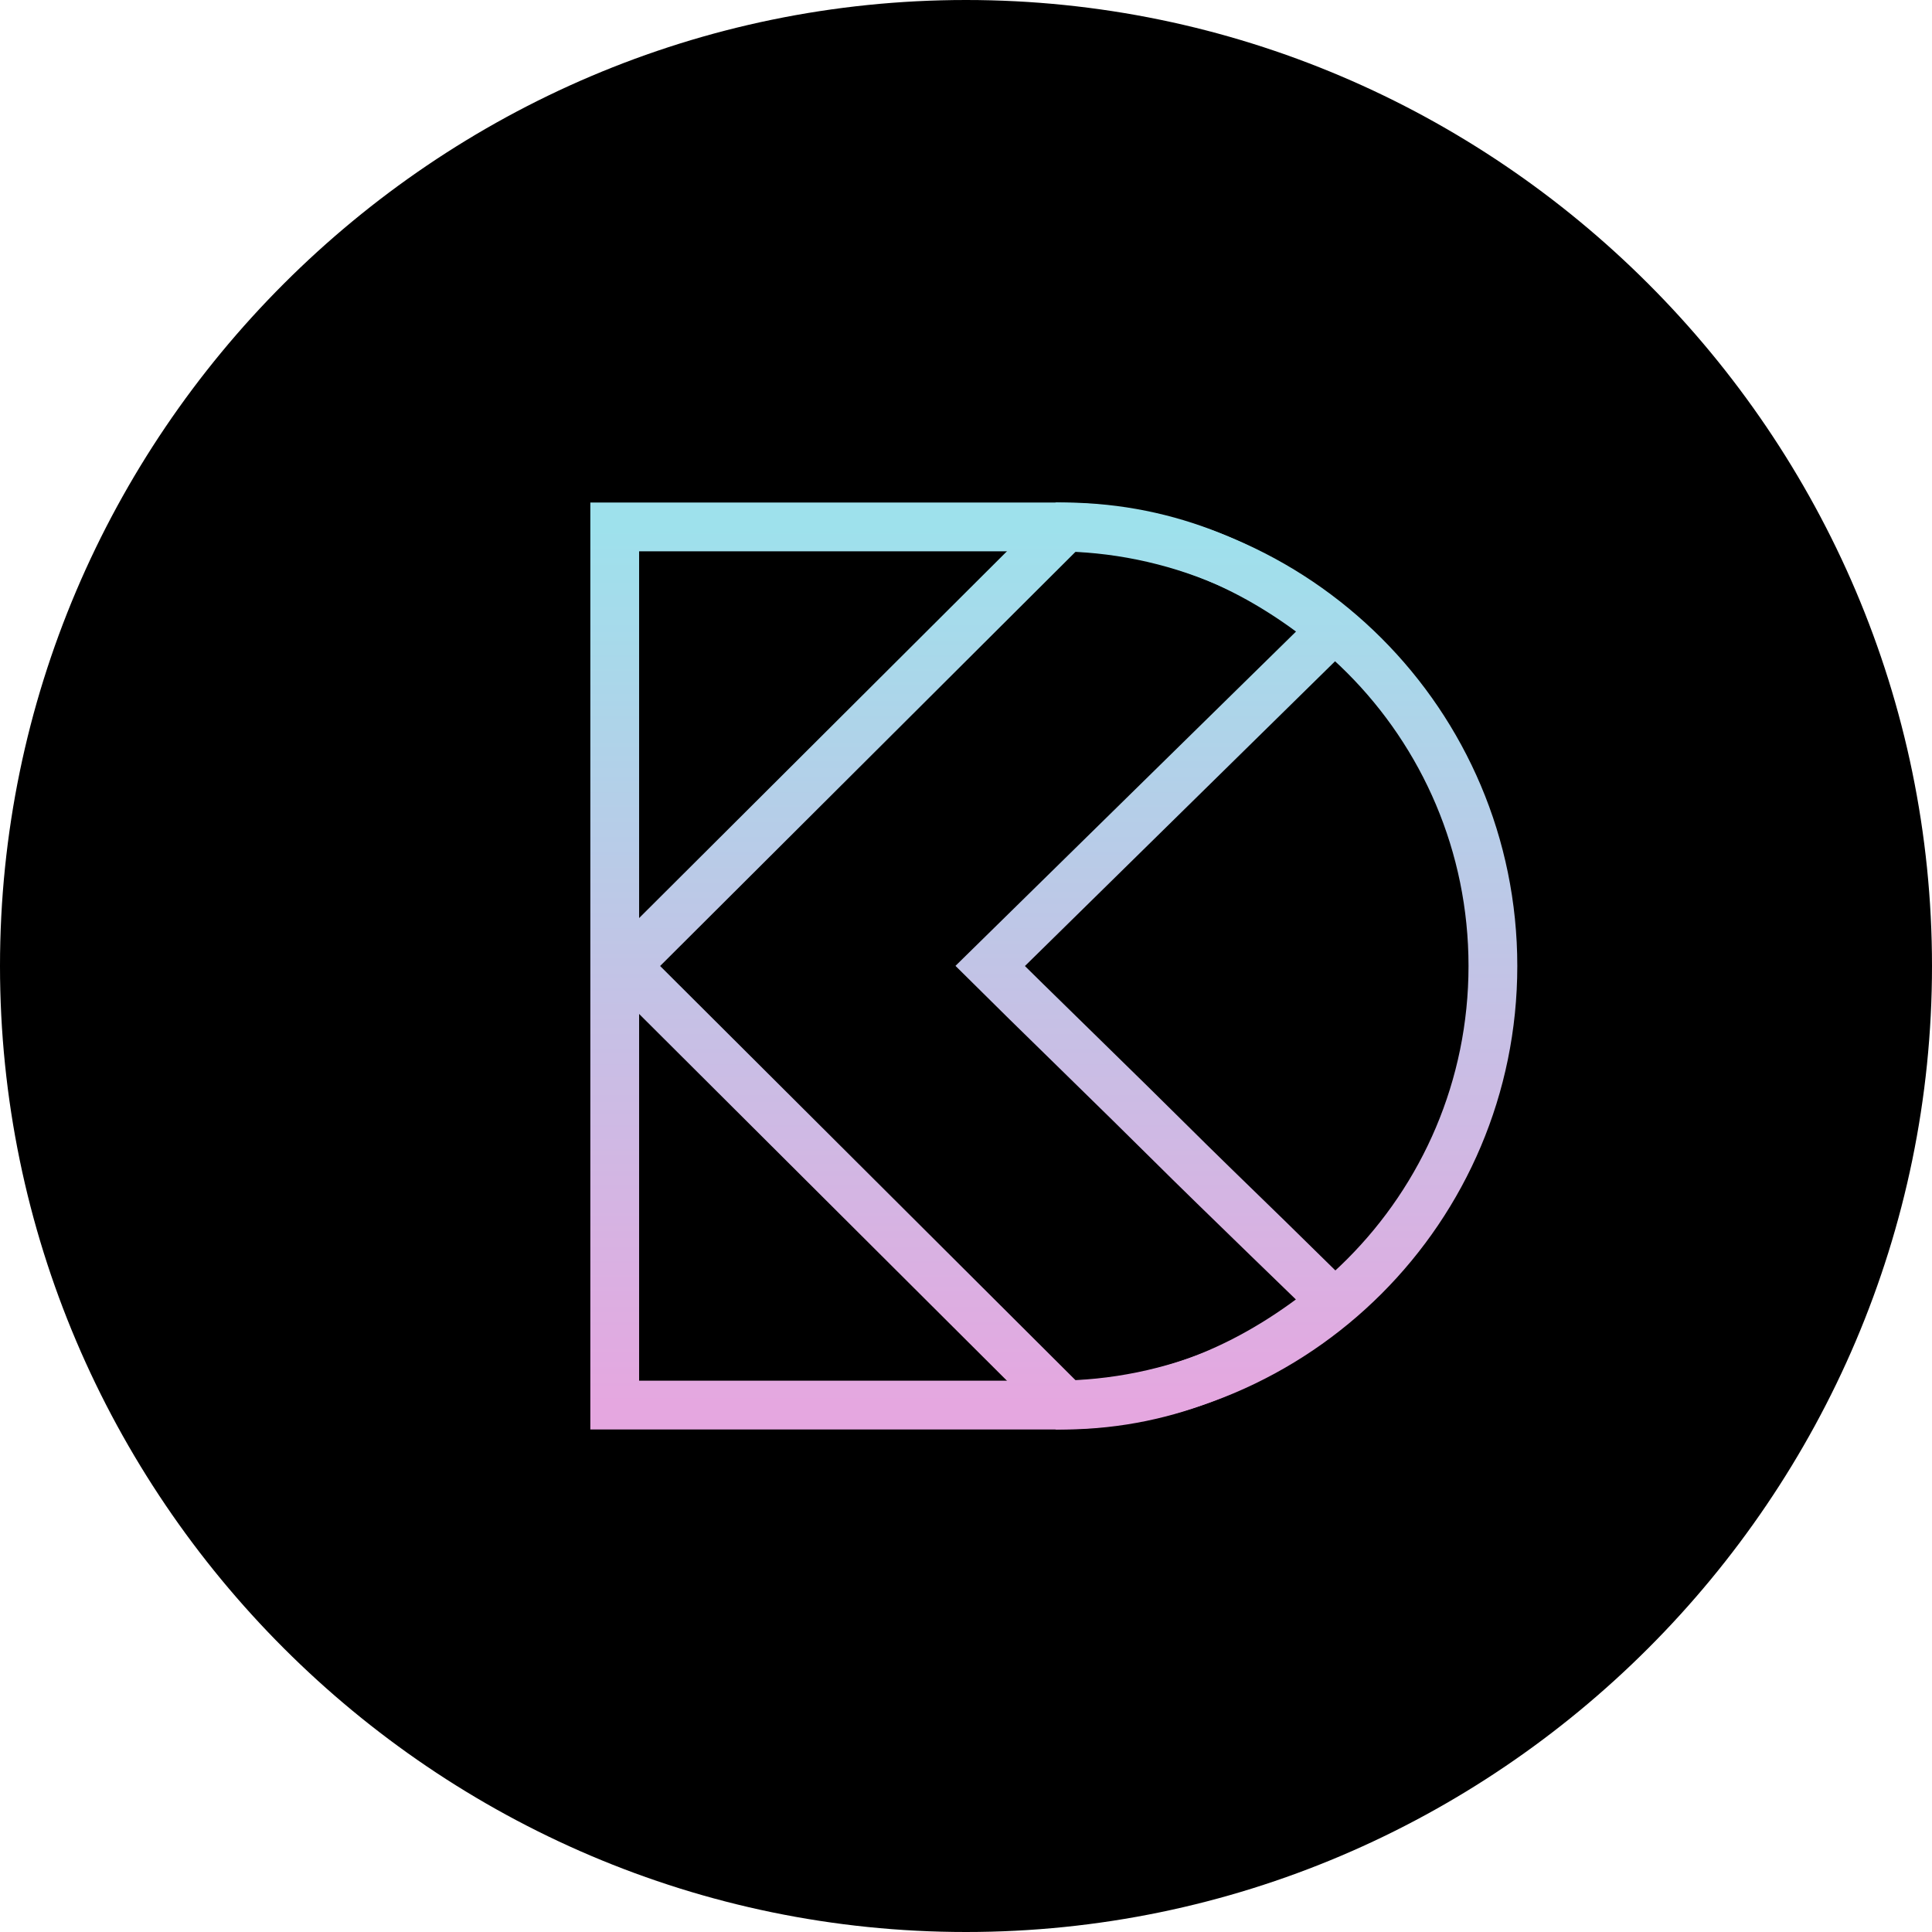
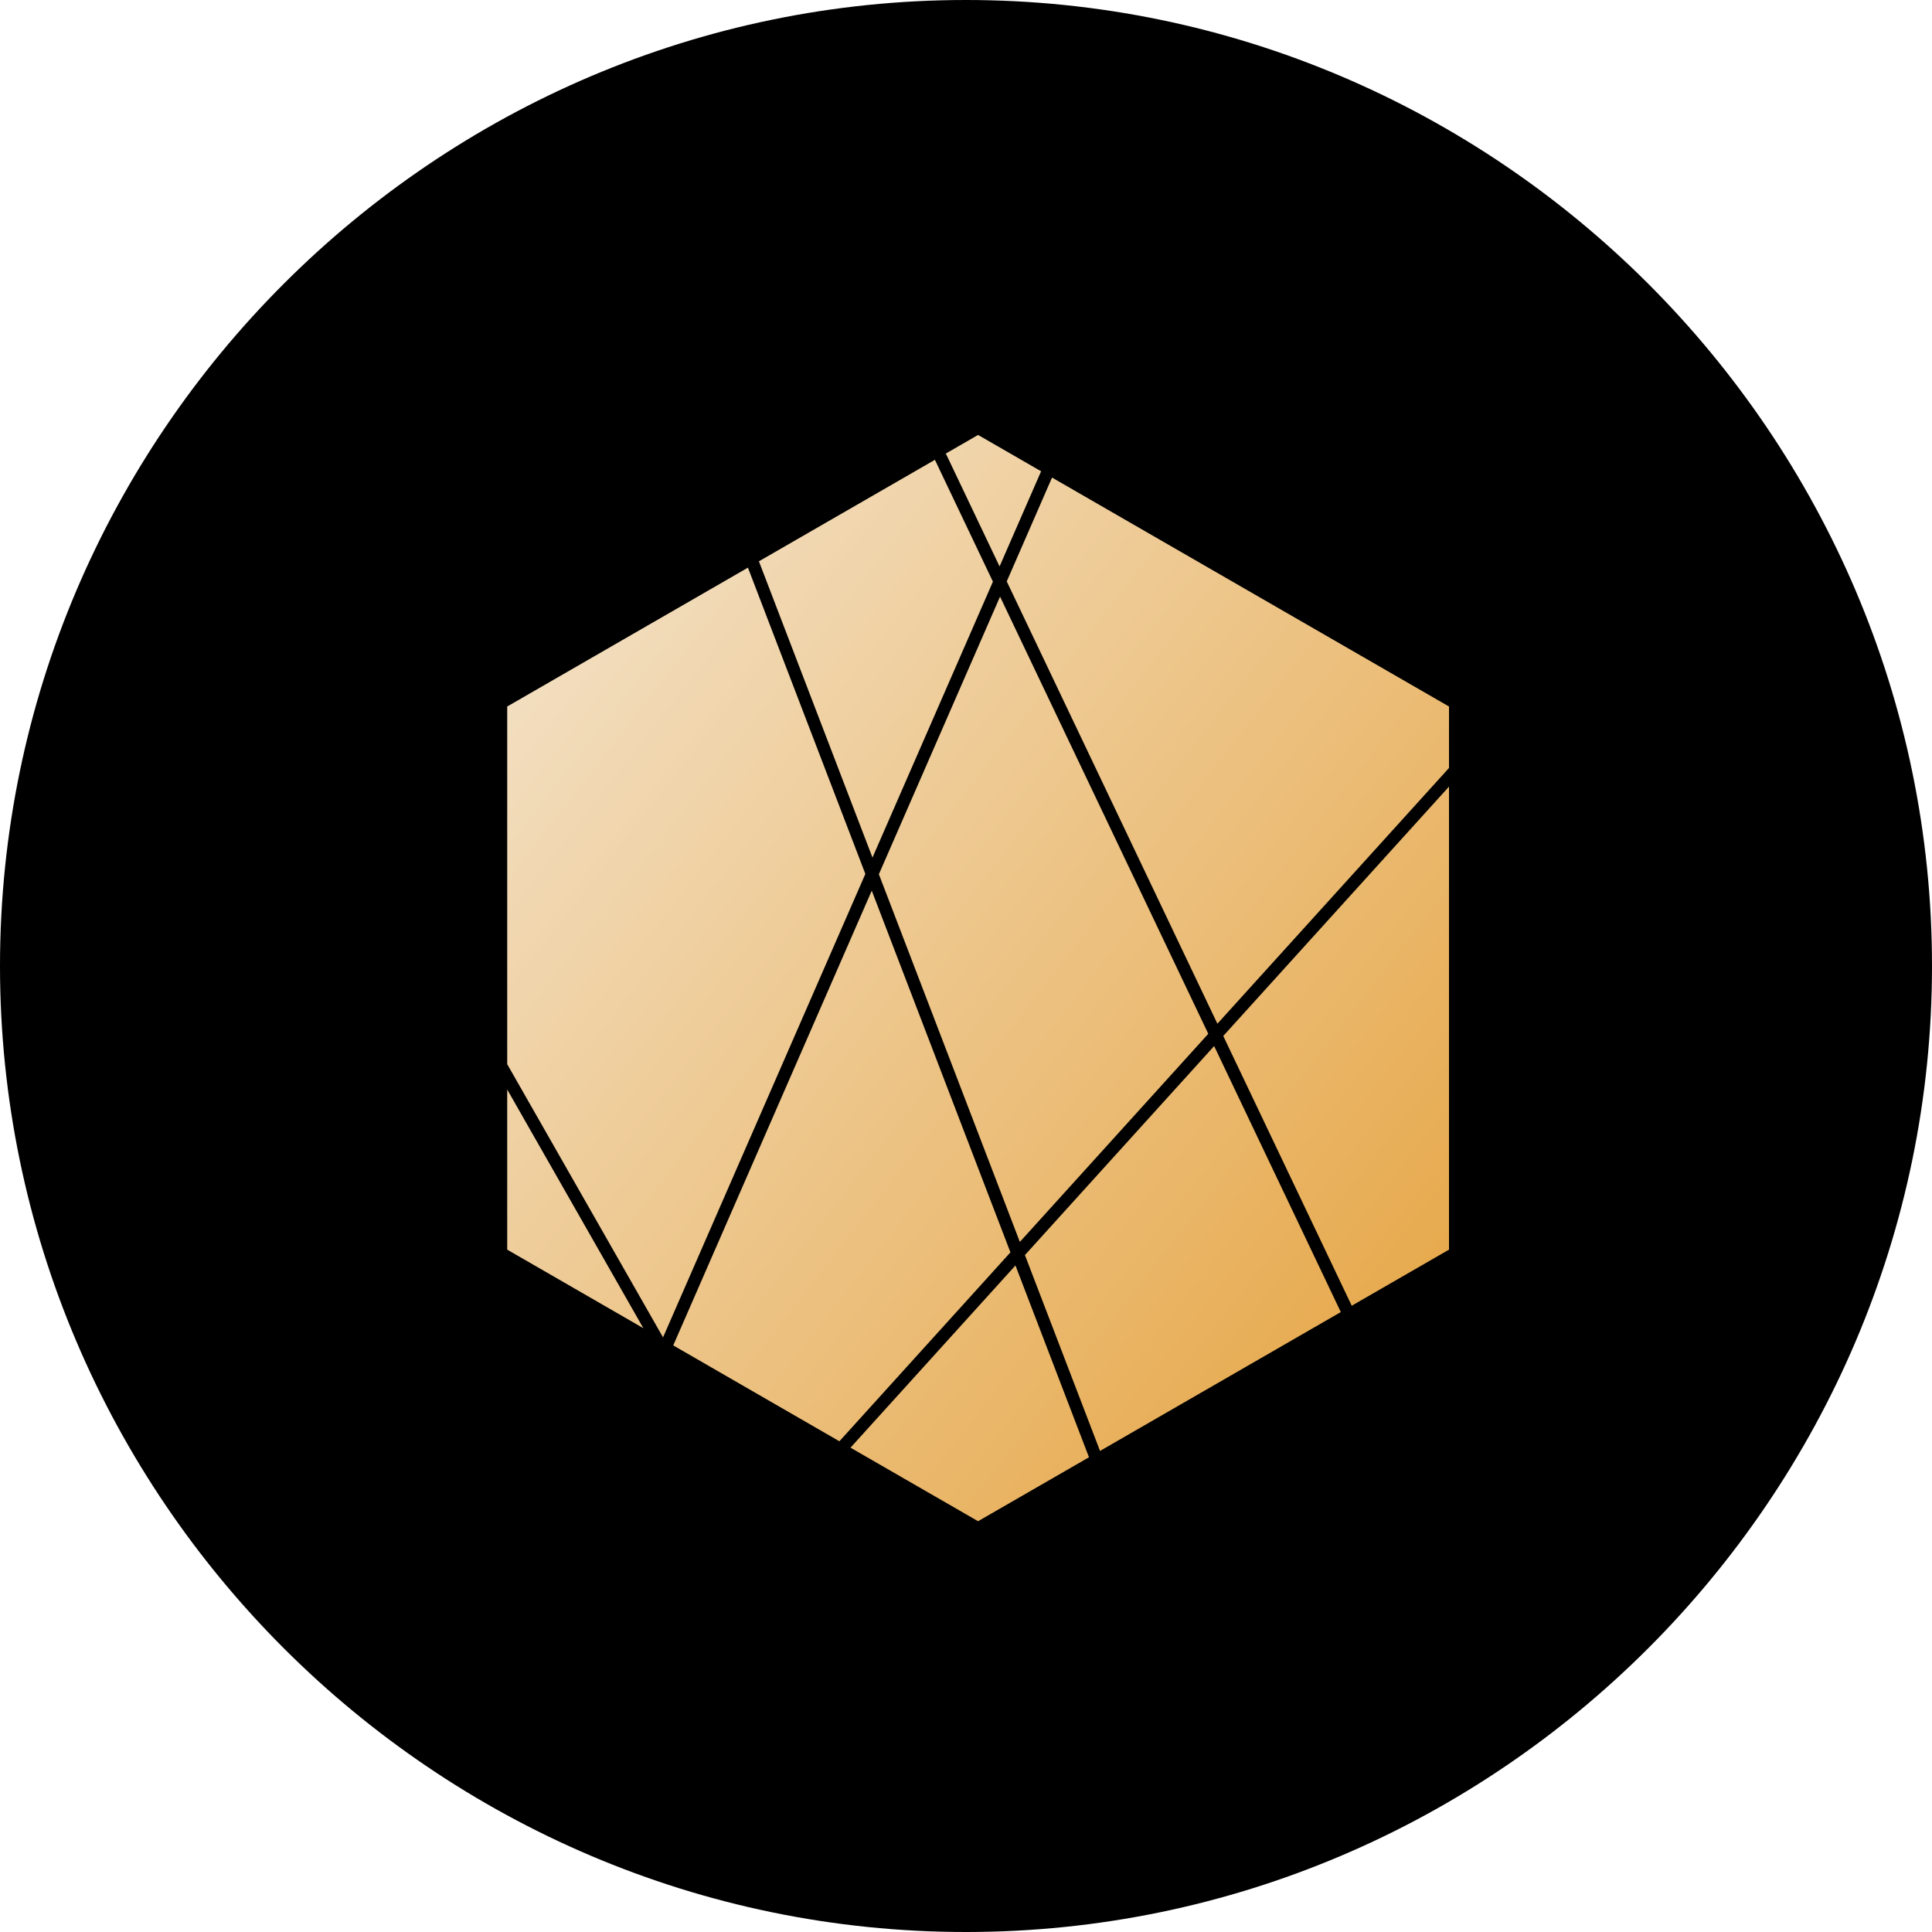
- <svg xmlns="http://www.w3.org/2000/svg" width="44" height="44" viewBox="0 0 44 44" fill="none">
-   <path d="M44 22C44 34.1 34.1 44 22 44C9.9 44 0 34.1 0 22C0 9.9 9.9 0 22 0C34.1 0 44 9.9 44 22Z" fill="black" />
-   <path d="M14 12H24C29.523 12 34 16.477 34 22C34 27.523 29.523 32 24 32H14V12Z" stroke="url(#paint0_linear)" stroke-width="1.111" />
-   <path d="M30.358 14.335C28.65 12.933 26.655 12.024 24.276 12L14.247 22L24.276 32C26.655 31.976 28.65 31.041 30.358 29.64C30.317 29.598 27.637 27.012 26.667 26.045C25.697 25.077 23.278 22.726 22.55 22C22.55 22 30.317 14.376 30.358 14.335Z" stroke="url(#paint1_linear)" stroke-width="1.111" />
+ <svg xmlns="http://www.w3.org/2000/svg" width="44" height="44" viewBox="0 0 32 32" fill="none">
+   <path d="M32 16C32 24.8 24.8 32 16 32C7.2 32 0 24.8 0 16C0 7.2 7.2 0 16 0C24.8 0 32 7.2 32 16Z" fill="black" />
+   <path fill-rule="evenodd" clip-rule="evenodd" d="M15.666 7.512L16.2 7.204L17.244 7.806L16.556 9.382L15.666 7.512ZM16.675 9.63L17.425 7.91L24 11.702V12.72L20.164 16.956L16.675 9.63ZM20.013 17.123L16.564 9.882L14.557 14.48L16.892 20.57L20.013 17.123ZM16.736 20.743L14.439 14.752L11.151 22.284L13.903 23.872L16.736 20.743ZM20.11 17.326L16.976 20.788L18.22 24.032L22.208 21.732L20.11 17.326ZM16.819 20.96L18.037 24.137L16.2 25.196L14.087 23.978L16.819 20.96ZM12.388 9.402L14.333 14.475L10.982 22.151L8.401 17.626V11.702L12.388 9.402ZM8.401 18.046L10.656 21.999L8.401 20.698V18.046ZM14.451 14.204L12.57 9.297L15.485 7.616L16.446 9.634L14.451 14.204ZM20.261 17.159L24 13.029V20.698L22.389 21.627L20.261 17.159Z" fill="url(#paint0_linear)" />
  <defs>
-     <linearGradient id="paint0_linear" x1="14" y1="12" x2="14" y2="32" gradientUnits="userSpaceOnUse">
-       <stop stop-color="#9EE1EC" />
-       <stop offset="1" stop-color="#E5A7E0" />
-     </linearGradient>
-     <linearGradient id="paint1_linear" x1="14.247" y1="12" x2="14.247" y2="32" gradientUnits="userSpaceOnUse">
-       <stop stop-color="#9EE1EC" />
-       <stop offset="1" stop-color="#E5A7E0" />
+     <linearGradient id="paint0_linear" x1="2.5" y1="4.5" x2="27.5" y2="24" gradientUnits="userSpaceOnUse">
+       <stop stop-color="#F8F8F8" />
+       <stop offset="1" stop-color="#E49C30" />
    </linearGradient>
  </defs>
</svg>
